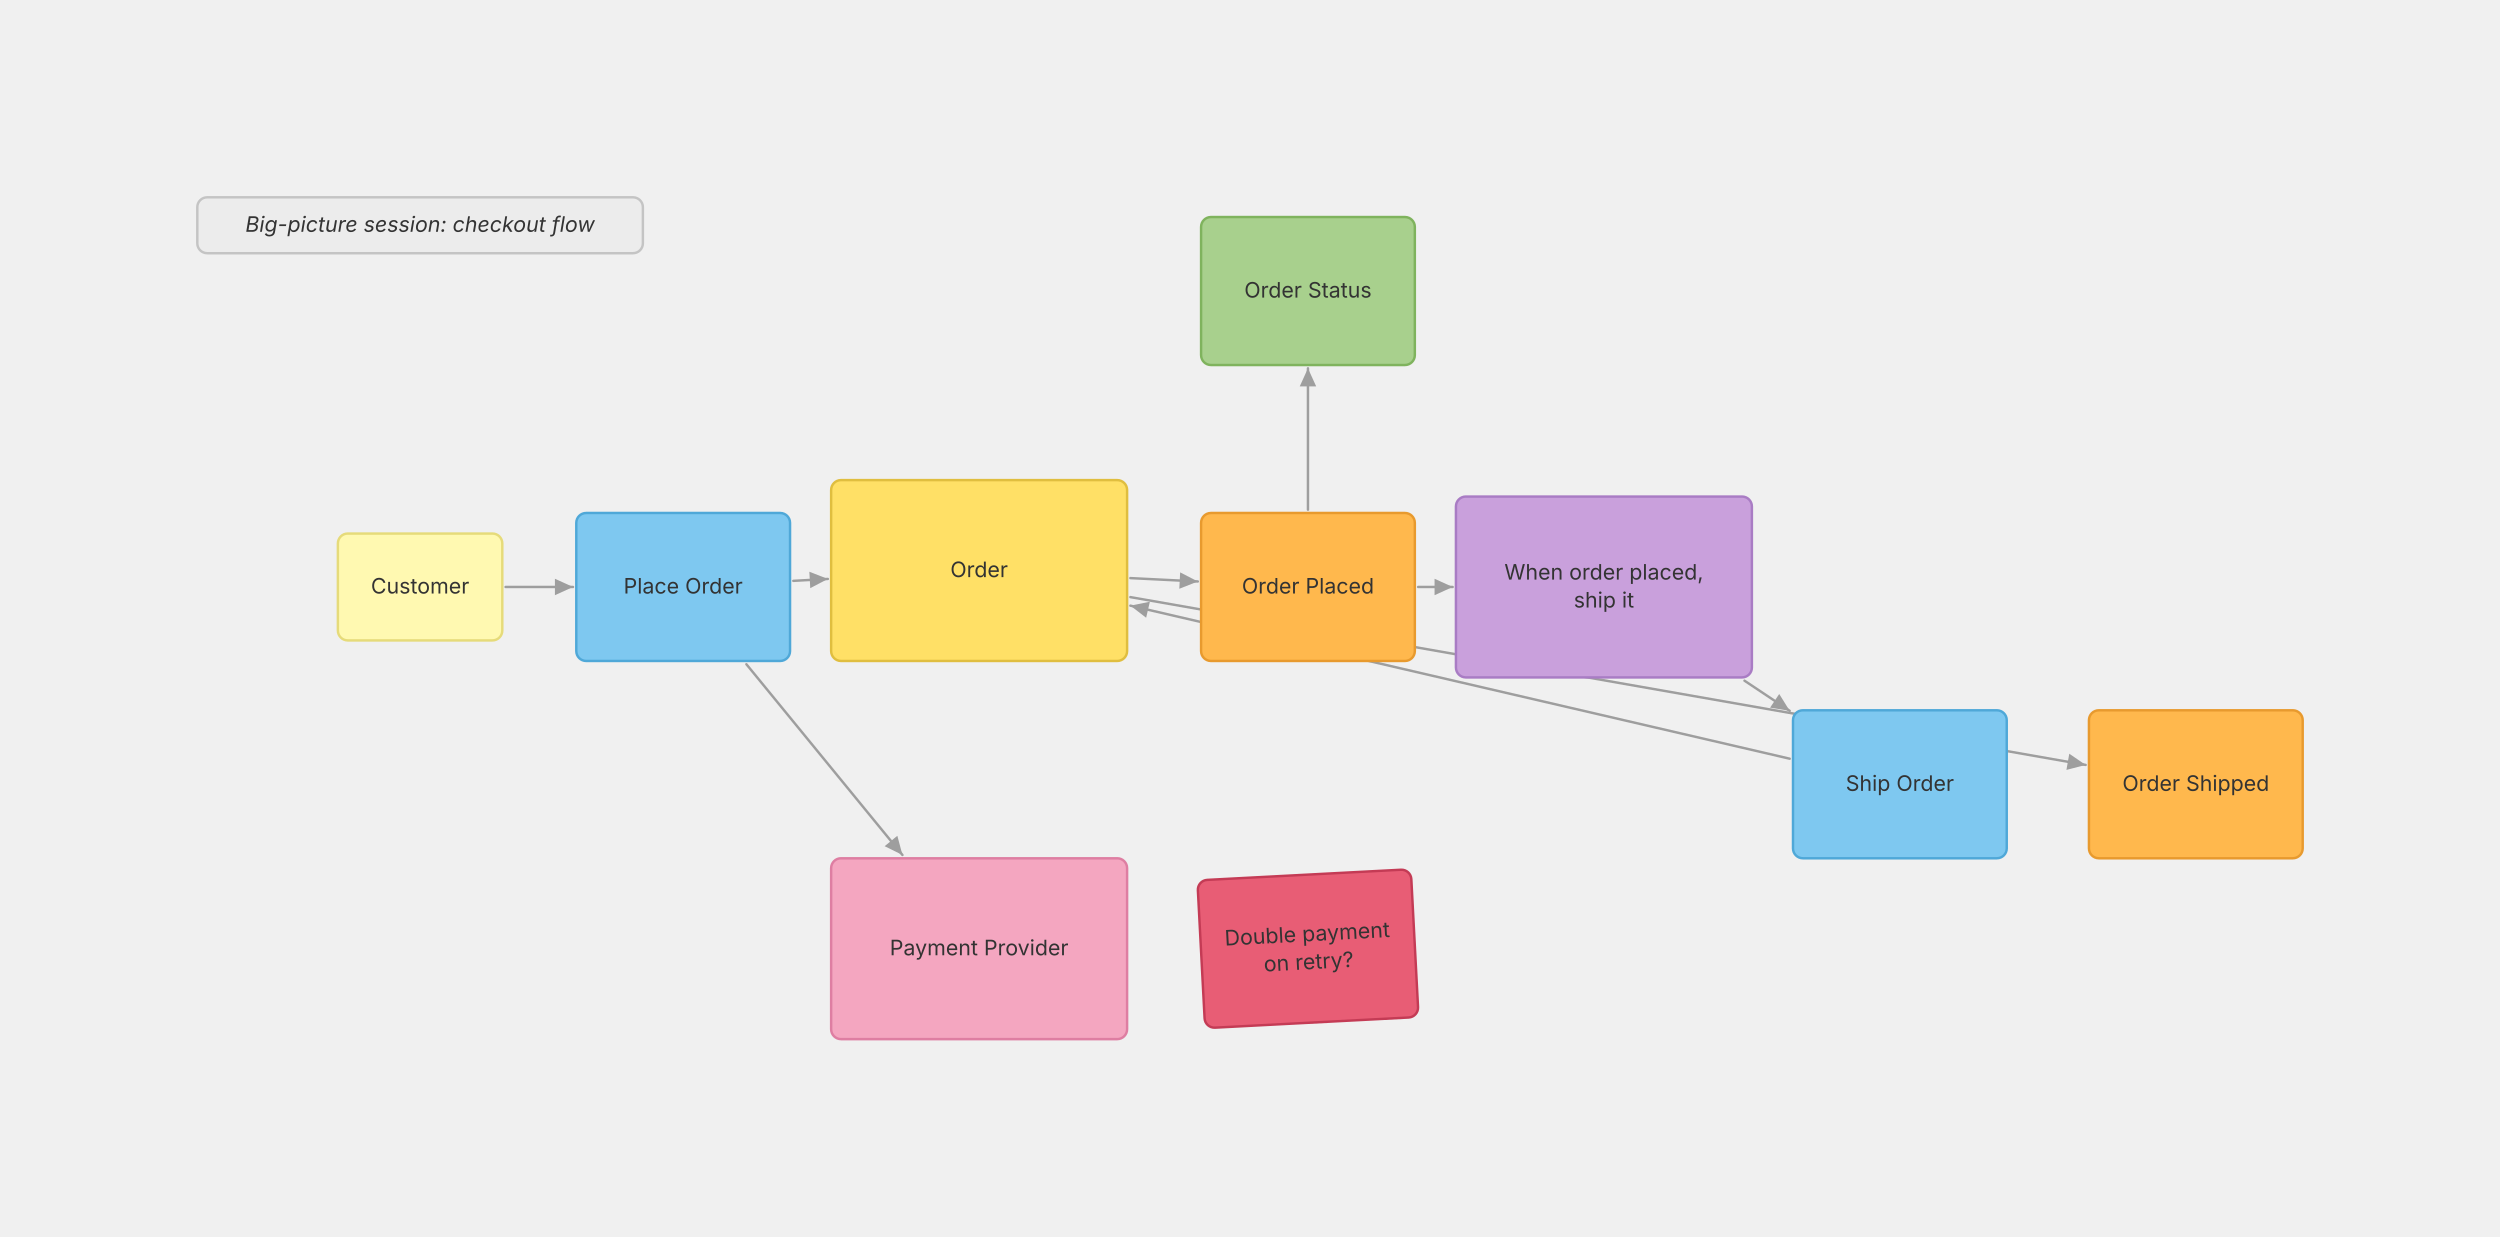
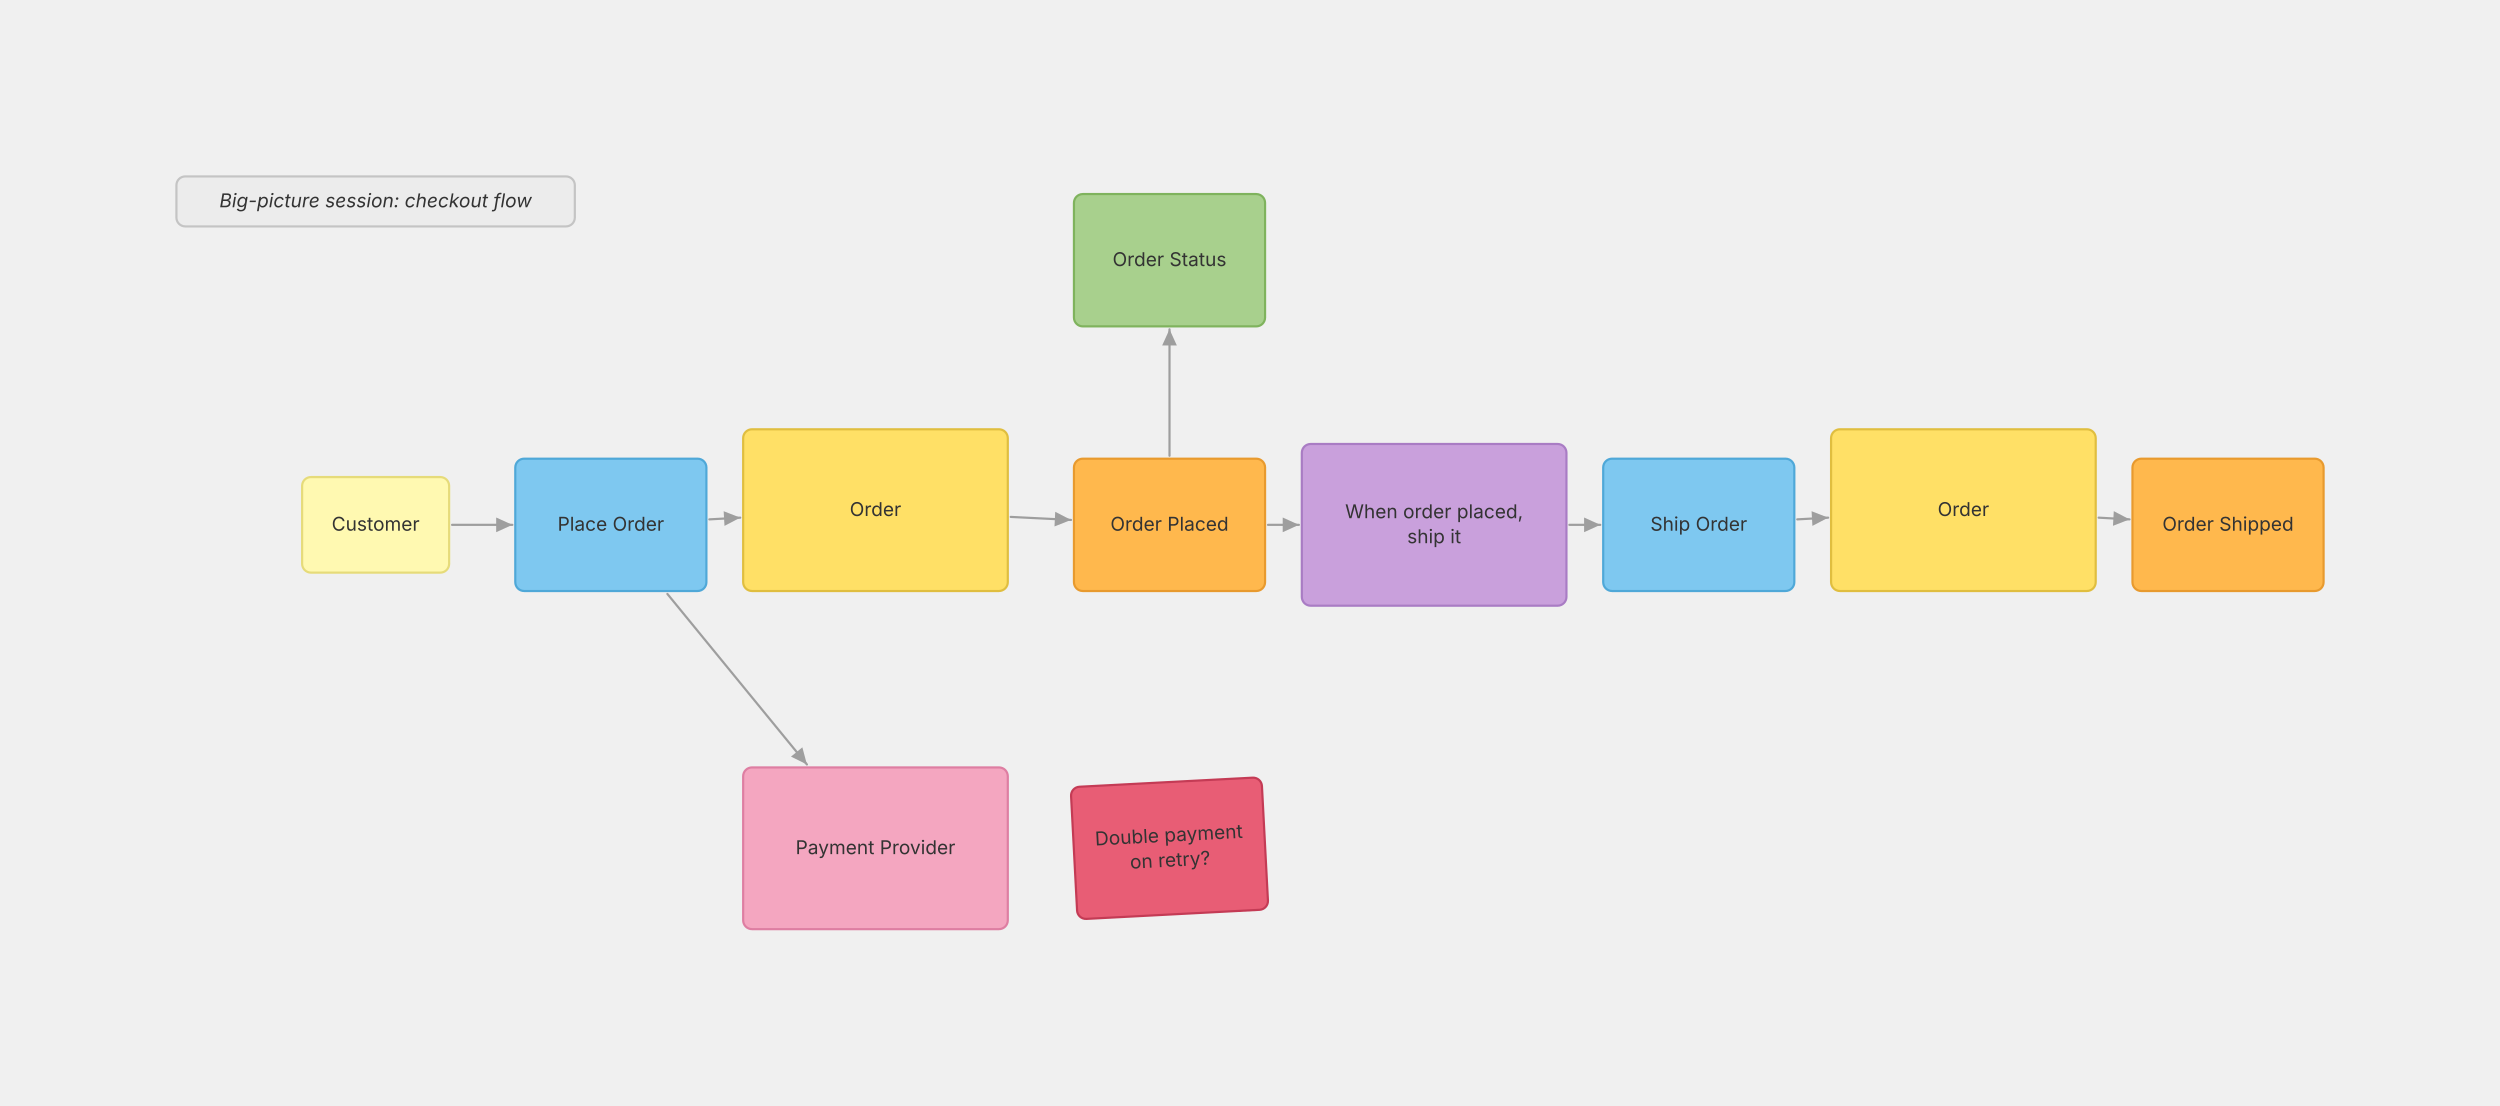
- <svg xmlns="http://www.w3.org/2000/svg" width="1520.5" height="752" tabindex="0" data-element-id="event-storming-root" class="" viewBox="-175.5 -57 1520.5 752">
+ <svg xmlns="http://www.w3.org/2000/svg" width="1700.5" height="752" tabindex="0" data-element-id="event-storming-root" class="" viewBox="-175.5 -57 1700.5 752">
  <g class="viewport">
    <g class="layer-root-1" data-element-id="event-storming-root">
      <g class="djs-group">
        <g class="djs-element djs-connection" data-element-id="arrow_9" style="display: block;">
          <g class="djs-visual">
-             <polyline points="512,306.162 1093,408.23" style="fill: none; stroke: rgb(158, 158, 158); stroke-width: 1.5px; stroke-linecap: round;" />
-             <polygon points="1093,408.23 1081.301,411.251 1083.031,401.402" style="fill: rgb(158, 158, 158);" />
-           </g>
-           <path d="M420,290L1160,420" class="djs-hit djs-hit-stroke" style="fill: none; stroke-opacity: 0; stroke: white; stroke-width: 15px;" />
+             <polyline points="1252,295.111 1273,296.278" style="fill: none; stroke: rgb(158, 158, 158); stroke-width: 1.5px; stroke-linecap: round;" />
+             <polygon points="1273,296.278 1261.74,300.66 1262.294,290.675" style="fill: rgb(158, 158, 158);" />
+           </g>
+           <path d="M1160,290L1340,300" class="djs-hit djs-hit-stroke" style="fill: none; stroke-opacity: 0; stroke: white; stroke-width: 15px;" />
        </g>
      </g>
      <g class="djs-group">
        <g class="djs-element djs-connection" data-element-id="arrow_8" style="display: block;">
          <g class="djs-visual">
-             <polyline points="913,404.446 512,311.357" style="fill: none; stroke: rgb(158, 158, 158); stroke-width: 1.5px; stroke-linecap: round;" />
-             <polygon points="512,311.357 523.846,308.974 521.584,318.715" style="fill: rgb(158, 158, 158);" />
-           </g>
-           <path d="M980,420L420,290" class="djs-hit djs-hit-stroke" style="fill: none; stroke-opacity: 0; stroke: white; stroke-width: 15px;" />
+             <polyline points="1047,296.278 1068,295.111" style="fill: none; stroke: rgb(158, 158, 158); stroke-width: 1.5px; stroke-linecap: round;" />
+             <polygon points="1068,295.111 1057.294,300.714 1056.74,290.729" style="fill: rgb(158, 158, 158);" />
+           </g>
+           <path d="M980,300L1160,290" class="djs-hit djs-hit-stroke" style="fill: none; stroke-opacity: 0; stroke: white; stroke-width: 15px;" />
        </g>
      </g>
      <g class="djs-group">
        <g class="djs-element djs-connection" data-element-id="arrow_7" style="display: block;">
          <g class="djs-visual">
-             <polyline points="885.5,357 913,375.333" style="fill: none; stroke: rgb(158, 158, 158); stroke-width: 1.5px; stroke-linecap: round;" />
-             <polygon points="913,375.333 901.074,373.392 906.621,365.071" style="fill: rgb(158, 158, 158);" />
-           </g>
-           <path d="M800,300L980,420" class="djs-hit djs-hit-stroke" style="fill: none; stroke-opacity: 0; stroke: white; stroke-width: 15px;" />
+             <polyline points="892,300 913,300" style="fill: none; stroke: rgb(158, 158, 158); stroke-width: 1.5px; stroke-linecap: round;" />
+             <polygon points="913,300 902,305 902,295" style="fill: rgb(158, 158, 158);" />
+           </g>
+           <path d="M800,300L980,300" class="djs-hit djs-hit-stroke" style="fill: none; stroke-opacity: 0; stroke: white; stroke-width: 15px;" />
        </g>
      </g>
      <g class="djs-group">
        <g class="djs-element djs-connection" data-element-id="arrow_6" style="display: block;">
          <g class="djs-visual">
            <polyline points="687,300 708,300" style="fill: none; stroke: rgb(158, 158, 158); stroke-width: 1.5px; stroke-linecap: round;" />
            <polygon points="708,300 697,305 697,295" style="fill: rgb(158, 158, 158);" />
          </g>
          <path d="M620,300L800,300" class="djs-hit djs-hit-stroke" style="fill: none; stroke-opacity: 0; stroke: white; stroke-width: 15px;" />
        </g>
      </g>
      <g class="djs-group">
        <g class="djs-element djs-connection" data-element-id="arrow_5" style="display: block;">
          <g class="djs-visual">
            <polyline points="620,253 620,167" style="fill: none; stroke: rgb(158, 158, 158); stroke-width: 1.5px; stroke-linecap: round;" />
            <polygon points="620,167 625,178 615,178" style="fill: rgb(158, 158, 158);" />
          </g>
          <path d="M620,300L620,120" class="djs-hit djs-hit-stroke" style="fill: none; stroke-opacity: 0; stroke: white; stroke-width: 15px;" />
        </g>
      </g>
      <g class="djs-group">
        <g class="djs-element djs-connection" data-element-id="arrow_4" style="display: block;">
          <g class="djs-visual">
            <polyline points="512,294.6 553,296.65" style="fill: none; stroke: rgb(158, 158, 158); stroke-width: 1.5px; stroke-linecap: round;" />
            <polygon points="553,296.65 541.764,301.094 542.263,291.107" style="fill: rgb(158, 158, 158);" />
          </g>
          <path d="M420,290L620,300" class="djs-hit djs-hit-stroke" style="fill: none; stroke-opacity: 0; stroke: white; stroke-width: 15px;" />
        </g>
      </g>
      <g class="djs-group">
        <g class="djs-element djs-connection" data-element-id="arrow_3" style="display: block;">
          <g class="djs-visual">
            <polyline points="278.455,347 373.364,463" style="fill: none; stroke: rgb(158, 158, 158); stroke-width: 1.5px; stroke-linecap: round;" />
            <polygon points="373.364,463 362.528,457.653 370.268,451.32" style="fill: rgb(158, 158, 158);" />
          </g>
          <path d="M240,300L420,520" class="djs-hit djs-hit-stroke" style="fill: none; stroke-opacity: 0; stroke: white; stroke-width: 15px;" />
        </g>
      </g>
      <g class="djs-group">
        <g class="djs-element djs-connection" data-element-id="arrow_2" style="display: block;">
          <g class="djs-visual">
            <polyline points="307,296.278 328,295.111" style="fill: none; stroke: rgb(158, 158, 158); stroke-width: 1.5px; stroke-linecap: round;" />
            <polygon points="328,295.111 317.294,300.714 316.74,290.729" style="fill: rgb(158, 158, 158);" />
          </g>
          <path d="M240,300L420,290" class="djs-hit djs-hit-stroke" style="fill: none; stroke-opacity: 0; stroke: white; stroke-width: 15px;" />
        </g>
      </g>
      <g class="djs-group">
        <g class="djs-element djs-connection" data-element-id="arrow_1" style="display: block;">
          <g class="djs-visual">
            <polyline points="132,300 173,300" style="fill: none; stroke: rgb(158, 158, 158); stroke-width: 1.5px; stroke-linecap: round;" />
            <polygon points="173,300 162,305 162,295" style="fill: rgb(158, 158, 158);" />
          </g>
          <path d="M80,300L240,300" class="djs-hit djs-hit-stroke" style="fill: none; stroke-opacity: 0; stroke: white; stroke-width: 15px;" />
        </g>
      </g>
      <g class="djs-group">
        <g class="djs-element djs-shape" data-element-id="actor_customer" style="display: block;" transform="matrix(1 0 0 1 30 267.5)">
          <g class="djs-visual">
            <rect x="0" y="0" width="100" height="65" rx="6" style="fill: rgb(255, 249, 177); stroke: rgb(230, 219, 122); stroke-width: 1.5px;" />
            <text x="50" y="36.5" style="font-family: Geist, ui-sans-serif, system-ui, -apple-system, &quot;Segoe UI&quot;, sans-serif; font-size: 13px; fill: rgb(51, 51, 51); text-anchor: middle;">Customer</text>
          </g>
          <rect class="djs-hit djs-hit-all" x="0" y="0" width="100" height="65" style="fill: none; stroke-opacity: 0; stroke: white; stroke-width: 15px;" />
        </g>
      </g>
      <g class="djs-group">
        <g class="djs-element djs-shape" data-element-id="cmd_place_order" style="display: block;" transform="matrix(1 0 0 1 175 255)">
          <g class="djs-visual">
            <rect x="0" y="0" width="130" height="90" rx="6" style="fill: rgb(126, 200, 240); stroke: rgb(79, 168, 216); stroke-width: 1.5px;" />
            <text x="65" y="49" style="font-family: Geist, ui-sans-serif, system-ui, -apple-system, &quot;Segoe UI&quot;, sans-serif; font-size: 13px; fill: rgb(51, 51, 51); text-anchor: middle;">Place Order</text>
          </g>
          <rect class="djs-hit djs-hit-all" x="0" y="0" width="130" height="90" style="fill: none; stroke-opacity: 0; stroke: white; stroke-width: 15px;" />
        </g>
      </g>
      <g class="djs-group">
        <g class="djs-element djs-shape" data-element-id="agg_order" style="display: block;" transform="matrix(1 0 0 1 330 235)">
          <g class="djs-visual">
            <rect x="0" y="0" width="180" height="110" rx="6" style="fill: rgb(255, 224, 102); stroke: rgb(224, 190, 63); stroke-width: 1.5px;" />
            <text x="90" y="59" style="font-family: Geist, ui-sans-serif, system-ui, -apple-system, &quot;Segoe UI&quot;, sans-serif; font-size: 13px; fill: rgb(51, 51, 51); text-anchor: middle;">Order</text>
          </g>
          <rect class="djs-hit djs-hit-all" x="0" y="0" width="180" height="110" style="fill: none; stroke-opacity: 0; stroke: white; stroke-width: 15px;" />
        </g>
      </g>
      <g class="djs-group">
        <g class="djs-element djs-shape" data-element-id="event_order_placed" style="display: block;" transform="matrix(1 0 0 1 555 255)">
          <g class="djs-visual">
            <rect x="0" y="0" width="130" height="90" rx="6" style="fill: rgb(255, 184, 77); stroke: rgb(232, 154, 46); stroke-width: 1.5px;" />
            <text x="65" y="49" style="font-family: Geist, ui-sans-serif, system-ui, -apple-system, &quot;Segoe UI&quot;, sans-serif; font-size: 13px; fill: rgb(51, 51, 51); text-anchor: middle;">Order Placed</text>
          </g>
          <rect class="djs-hit djs-hit-all" x="0" y="0" width="130" height="90" style="fill: none; stroke-opacity: 0; stroke: white; stroke-width: 15px;" />
        </g>
      </g>
      <g class="djs-group">
        <g class="djs-element djs-shape" data-element-id="policy_when_order_placed_ship_it" style="display: block;" transform="matrix(1 0 0 1 710 245)">
          <g class="djs-visual">
            <rect x="0" y="0" width="180" height="110" rx="6" style="fill: rgb(201, 160, 220); stroke: rgb(169, 124, 196); stroke-width: 1.5px;" />
            <text x="90" y="50.5" style="font-family: Geist, ui-sans-serif, system-ui, -apple-system, &quot;Segoe UI&quot;, sans-serif; font-size: 13px; fill: rgb(51, 51, 51); text-anchor: middle;">When order placed,</text>
            <text x="90" y="67.5" style="font-family: Geist, ui-sans-serif, system-ui, -apple-system, &quot;Segoe UI&quot;, sans-serif; font-size: 13px; fill: rgb(51, 51, 51); text-anchor: middle;">ship it</text>
          </g>
          <rect class="djs-hit djs-hit-all" x="0" y="0" width="180" height="110" style="fill: none; stroke-opacity: 0; stroke: white; stroke-width: 15px;" />
        </g>
      </g>
      <g class="djs-group">
-         <g class="djs-element djs-shape" data-element-id="cmd_ship_order" style="display: block;" transform="matrix(1 0 0 1 915 375)">
+         <g class="djs-element djs-shape" data-element-id="cmd_ship_order" style="display: block;" transform="matrix(1 0 0 1 915 255)">
          <g class="djs-visual">
            <rect x="0" y="0" width="130" height="90" rx="6" style="fill: rgb(126, 200, 240); stroke: rgb(79, 168, 216); stroke-width: 1.5px;" />
            <text x="65" y="49" style="font-family: Geist, ui-sans-serif, system-ui, -apple-system, &quot;Segoe UI&quot;, sans-serif; font-size: 13px; fill: rgb(51, 51, 51); text-anchor: middle;">Ship Order</text>
          </g>
          <rect class="djs-hit djs-hit-all" x="0" y="0" width="130" height="90" style="fill: none; stroke-opacity: 0; stroke: white; stroke-width: 15px;" />
        </g>
      </g>
      <g class="djs-group">
-         <g class="djs-element djs-shape" data-element-id="event_order_shipped" style="display: block;" transform="matrix(1 0 0 1 1095 375)">
+         <g class="djs-element djs-shape" data-element-id="agg_order_2" style="display: block;" transform="matrix(1 0 0 1 1070 235)">
+           <g class="djs-visual">
+             <rect x="0" y="0" width="180" height="110" rx="6" style="fill: rgb(255, 224, 102); stroke: rgb(224, 190, 63); stroke-width: 1.5px;" />
+             <text x="90" y="59" style="font-family: Geist, ui-sans-serif, system-ui, -apple-system, &quot;Segoe UI&quot;, sans-serif; font-size: 13px; fill: rgb(51, 51, 51); text-anchor: middle;">Order</text>
+           </g>
+           <rect class="djs-hit djs-hit-all" x="0" y="0" width="180" height="110" style="fill: none; stroke-opacity: 0; stroke: white; stroke-width: 15px;" />
+         </g>
+       </g>
+       <g class="djs-group">
+         <g class="djs-element djs-shape" data-element-id="event_order_shipped" style="display: block;" transform="matrix(1 0 0 1 1275 255)">
          <g class="djs-visual">
            <rect x="0" y="0" width="130" height="90" rx="6" style="fill: rgb(255, 184, 77); stroke: rgb(232, 154, 46); stroke-width: 1.5px;" />
            <text x="65" y="49" style="font-family: Geist, ui-sans-serif, system-ui, -apple-system, &quot;Segoe UI&quot;, sans-serif; font-size: 13px; fill: rgb(51, 51, 51); text-anchor: middle;">Order Shipped</text>
          </g>
          <rect class="djs-hit djs-hit-all" x="0" y="0" width="130" height="90" style="fill: none; stroke-opacity: 0; stroke: white; stroke-width: 15px;" />
        </g>
      </g>
      <g class="djs-group">
        <g class="djs-element djs-shape" data-element-id="read_order_status" style="display: block;" transform="matrix(1 0 0 1 555 75)">
          <g class="djs-visual">
            <rect x="0" y="0" width="130" height="90" rx="6" style="fill: rgb(168, 208, 141); stroke: rgb(127, 179, 93); stroke-width: 1.5px;" />
            <text x="65" y="49" style="font-family: Geist, ui-sans-serif, system-ui, -apple-system, &quot;Segoe UI&quot;, sans-serif; font-size: 13px; fill: rgb(51, 51, 51); text-anchor: middle;">Order Status</text>
          </g>
          <rect class="djs-hit djs-hit-all" x="0" y="0" width="130" height="90" style="fill: none; stroke-opacity: 0; stroke: white; stroke-width: 15px;" />
        </g>
      </g>
      <g class="djs-group">
        <g class="djs-element djs-shape" data-element-id="ext_payment_provider" style="display: block;" transform="matrix(1 0 0 1 330 465)">
          <g class="djs-visual">
            <rect x="0" y="0" width="180" height="110" rx="6" style="fill: rgb(244, 166, 192); stroke: rgb(222, 126, 162); stroke-width: 1.5px;" />
            <text x="90" y="59" style="font-family: Geist, ui-sans-serif, system-ui, -apple-system, &quot;Segoe UI&quot;, sans-serif; font-size: 13px; fill: rgb(51, 51, 51); text-anchor: middle;">Payment Provider</text>
          </g>
          <rect class="djs-hit djs-hit-all" x="0" y="0" width="180" height="110" style="fill: none; stroke-opacity: 0; stroke: white; stroke-width: 15px;" />
        </g>
      </g>
      <g class="djs-group">
        <g class="djs-element djs-shape" data-element-id="hot_double_payment_on_retry" style="display: block;" transform="matrix(1 0 0 1 555 475)">
          <g class="djs-visual">
            <g transform="rotate(-3 65 45)">
              <rect x="0" y="0" width="130" height="90" rx="6" style="fill: rgb(232, 93, 117); stroke: rgb(196, 59, 85); stroke-width: 1.5px;" />
              <text x="65" y="40.5" style="font-family: Geist, ui-sans-serif, system-ui, -apple-system, &quot;Segoe UI&quot;, sans-serif; font-size: 13px; fill: rgb(51, 51, 51); text-anchor: middle;">Double payment</text>
              <text x="65" y="57.5" style="font-family: Geist, ui-sans-serif, system-ui, -apple-system, &quot;Segoe UI&quot;, sans-serif; font-size: 13px; fill: rgb(51, 51, 51); text-anchor: middle;">on retry?</text>
            </g>
          </g>
          <rect class="djs-hit djs-hit-all" x="0" y="0" width="130" height="90" style="fill: none; stroke-opacity: 0; stroke: white; stroke-width: 15px;" />
        </g>
      </g>
      <g class="djs-group">
        <g class="djs-element djs-shape" data-element-id="note_big_picture_session_checkout_flow" style="display: block;" transform="matrix(1 0 0 1 -55.5 63)">
          <g class="djs-visual">
            <rect x="0" y="0" width="271" height="34" rx="6" style="fill: rgb(236, 236, 236); stroke: rgb(196, 196, 196); stroke-width: 1.5px;" />
            <text x="135.5" y="21" style="font-family: Geist, ui-sans-serif, system-ui, -apple-system, &quot;Segoe UI&quot;, sans-serif; font-size: 13px; fill: rgb(51, 51, 51); text-anchor: middle; font-style: italic;">Big-picture session: checkout flow</text>
          </g>
          <rect class="djs-hit djs-hit-all" x="0" y="0" width="271" height="34" style="fill: none; stroke-opacity: 0; stroke: white; stroke-width: 15px;" />
        </g>
      </g>
    </g>
    <g class="layer-selectionOutline" />
    <g class="layer-resizers" />
  </g>
</svg>
